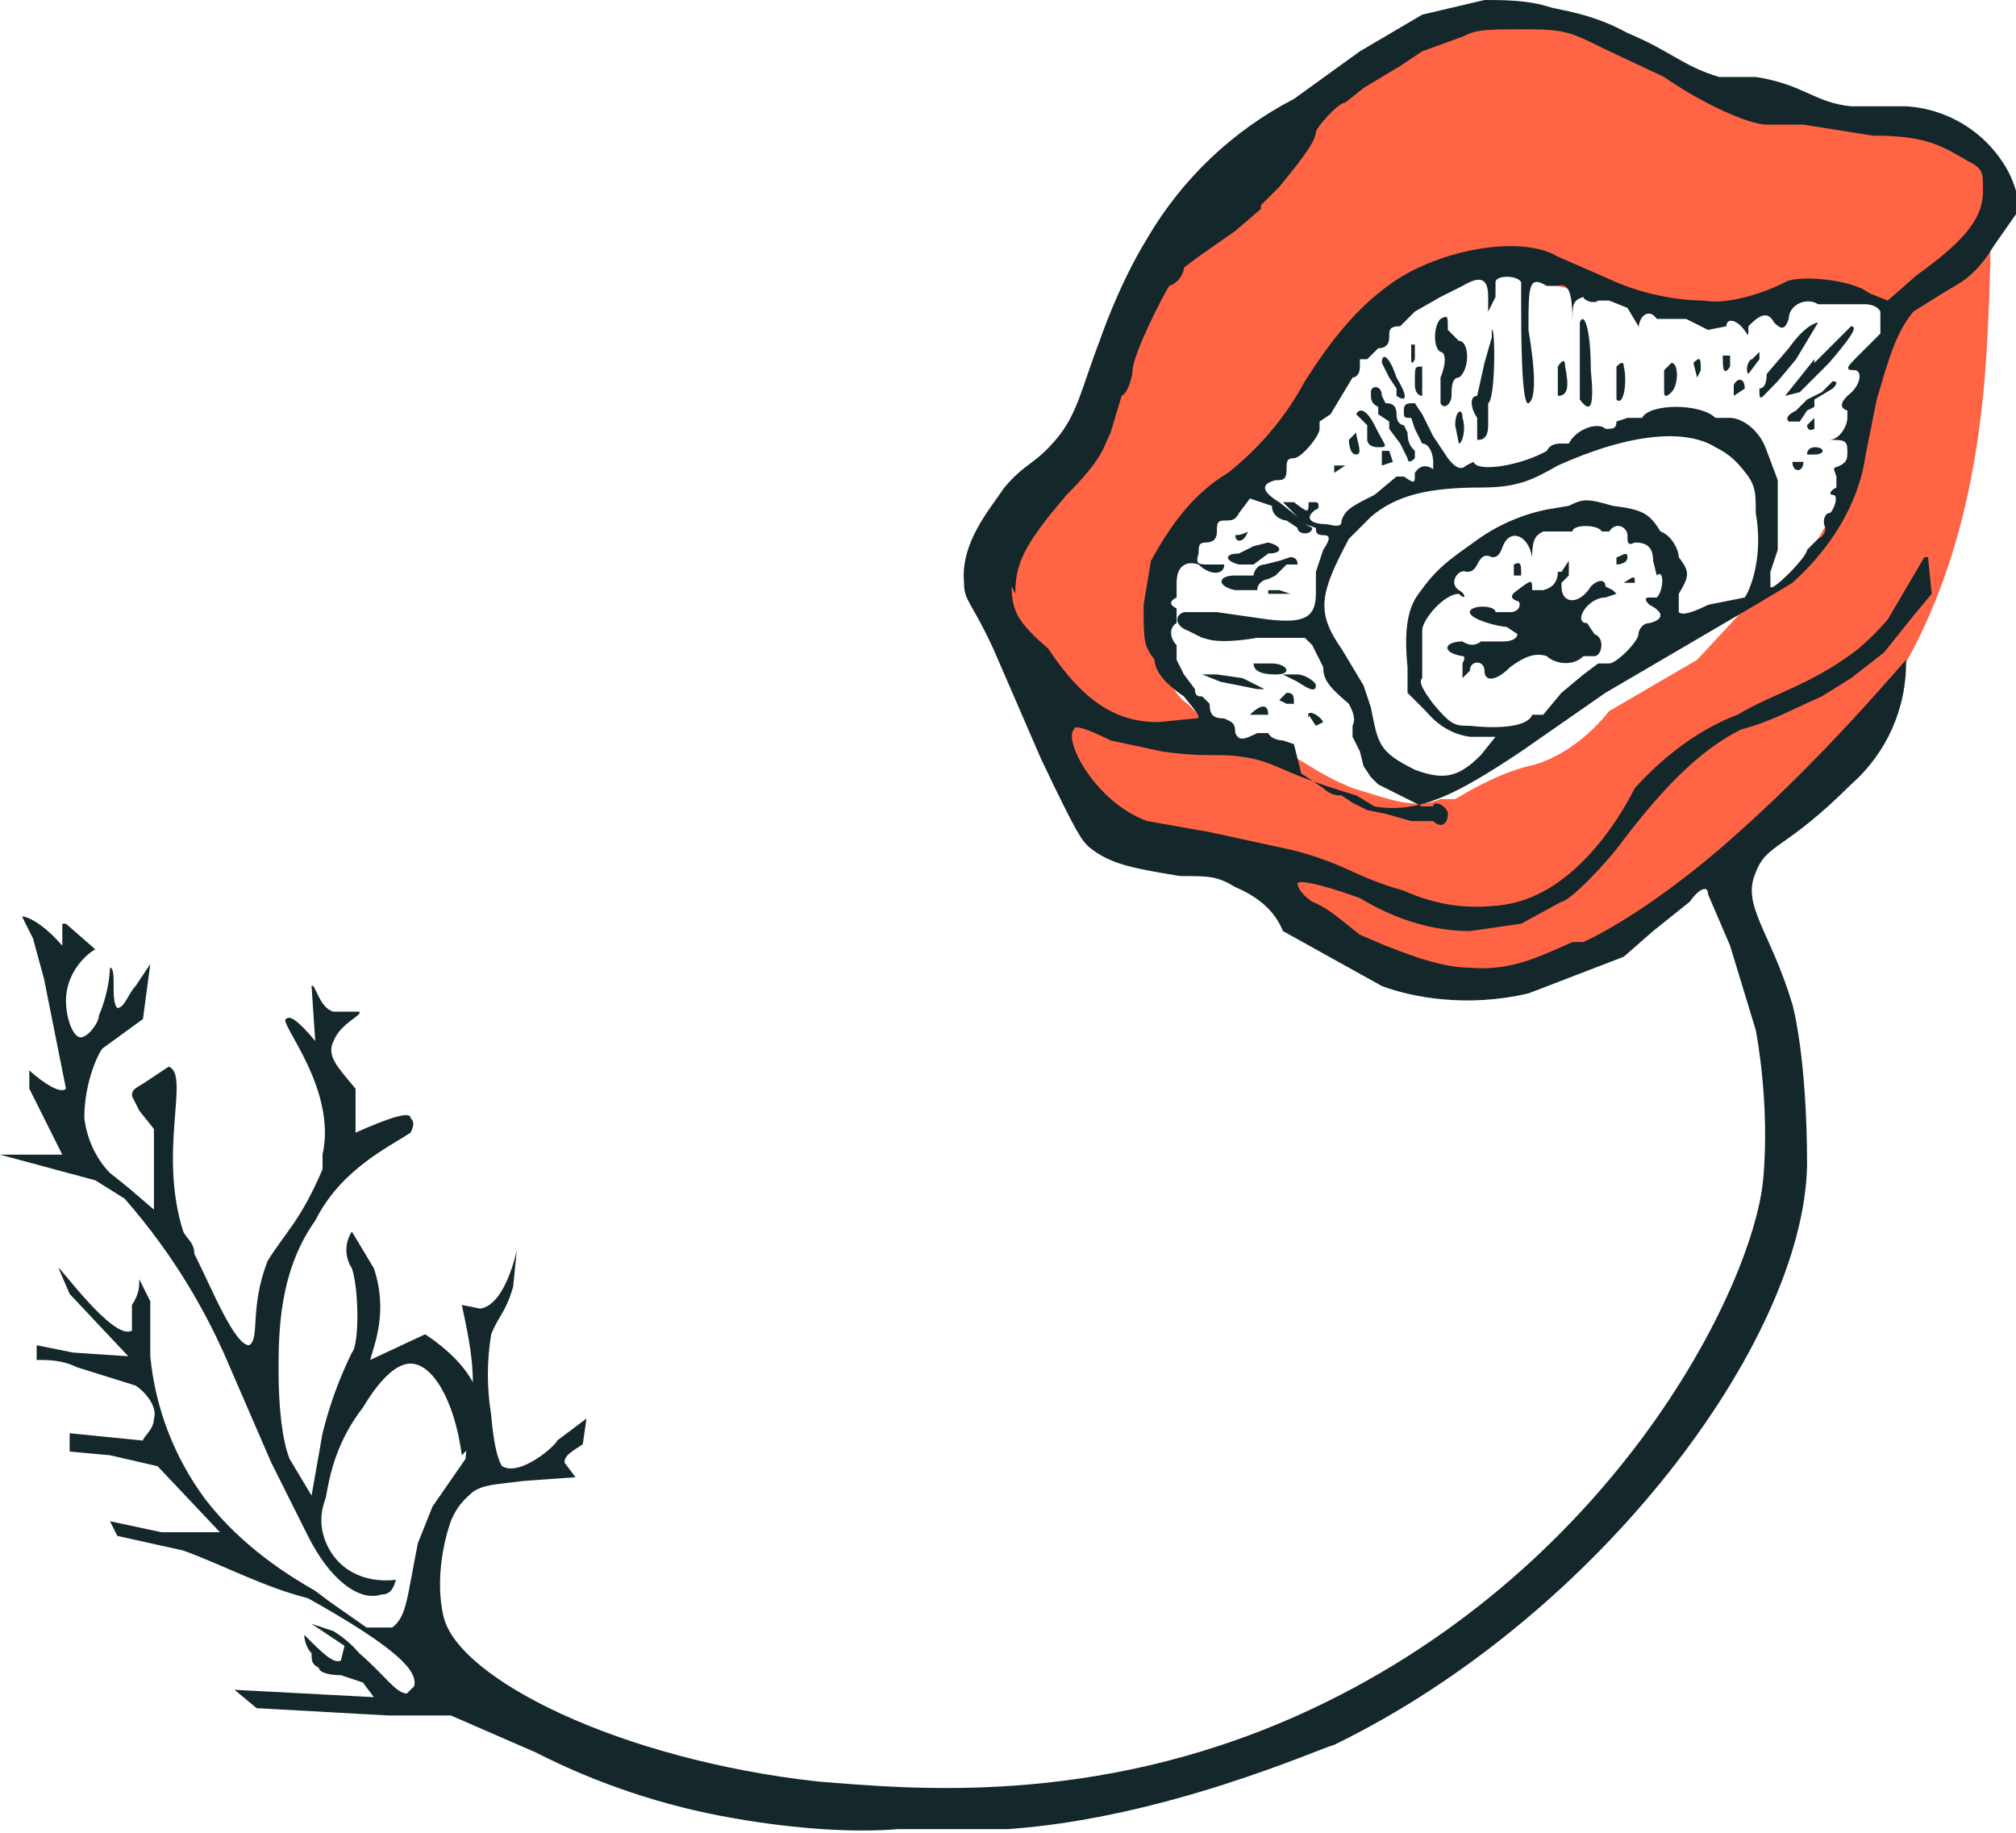
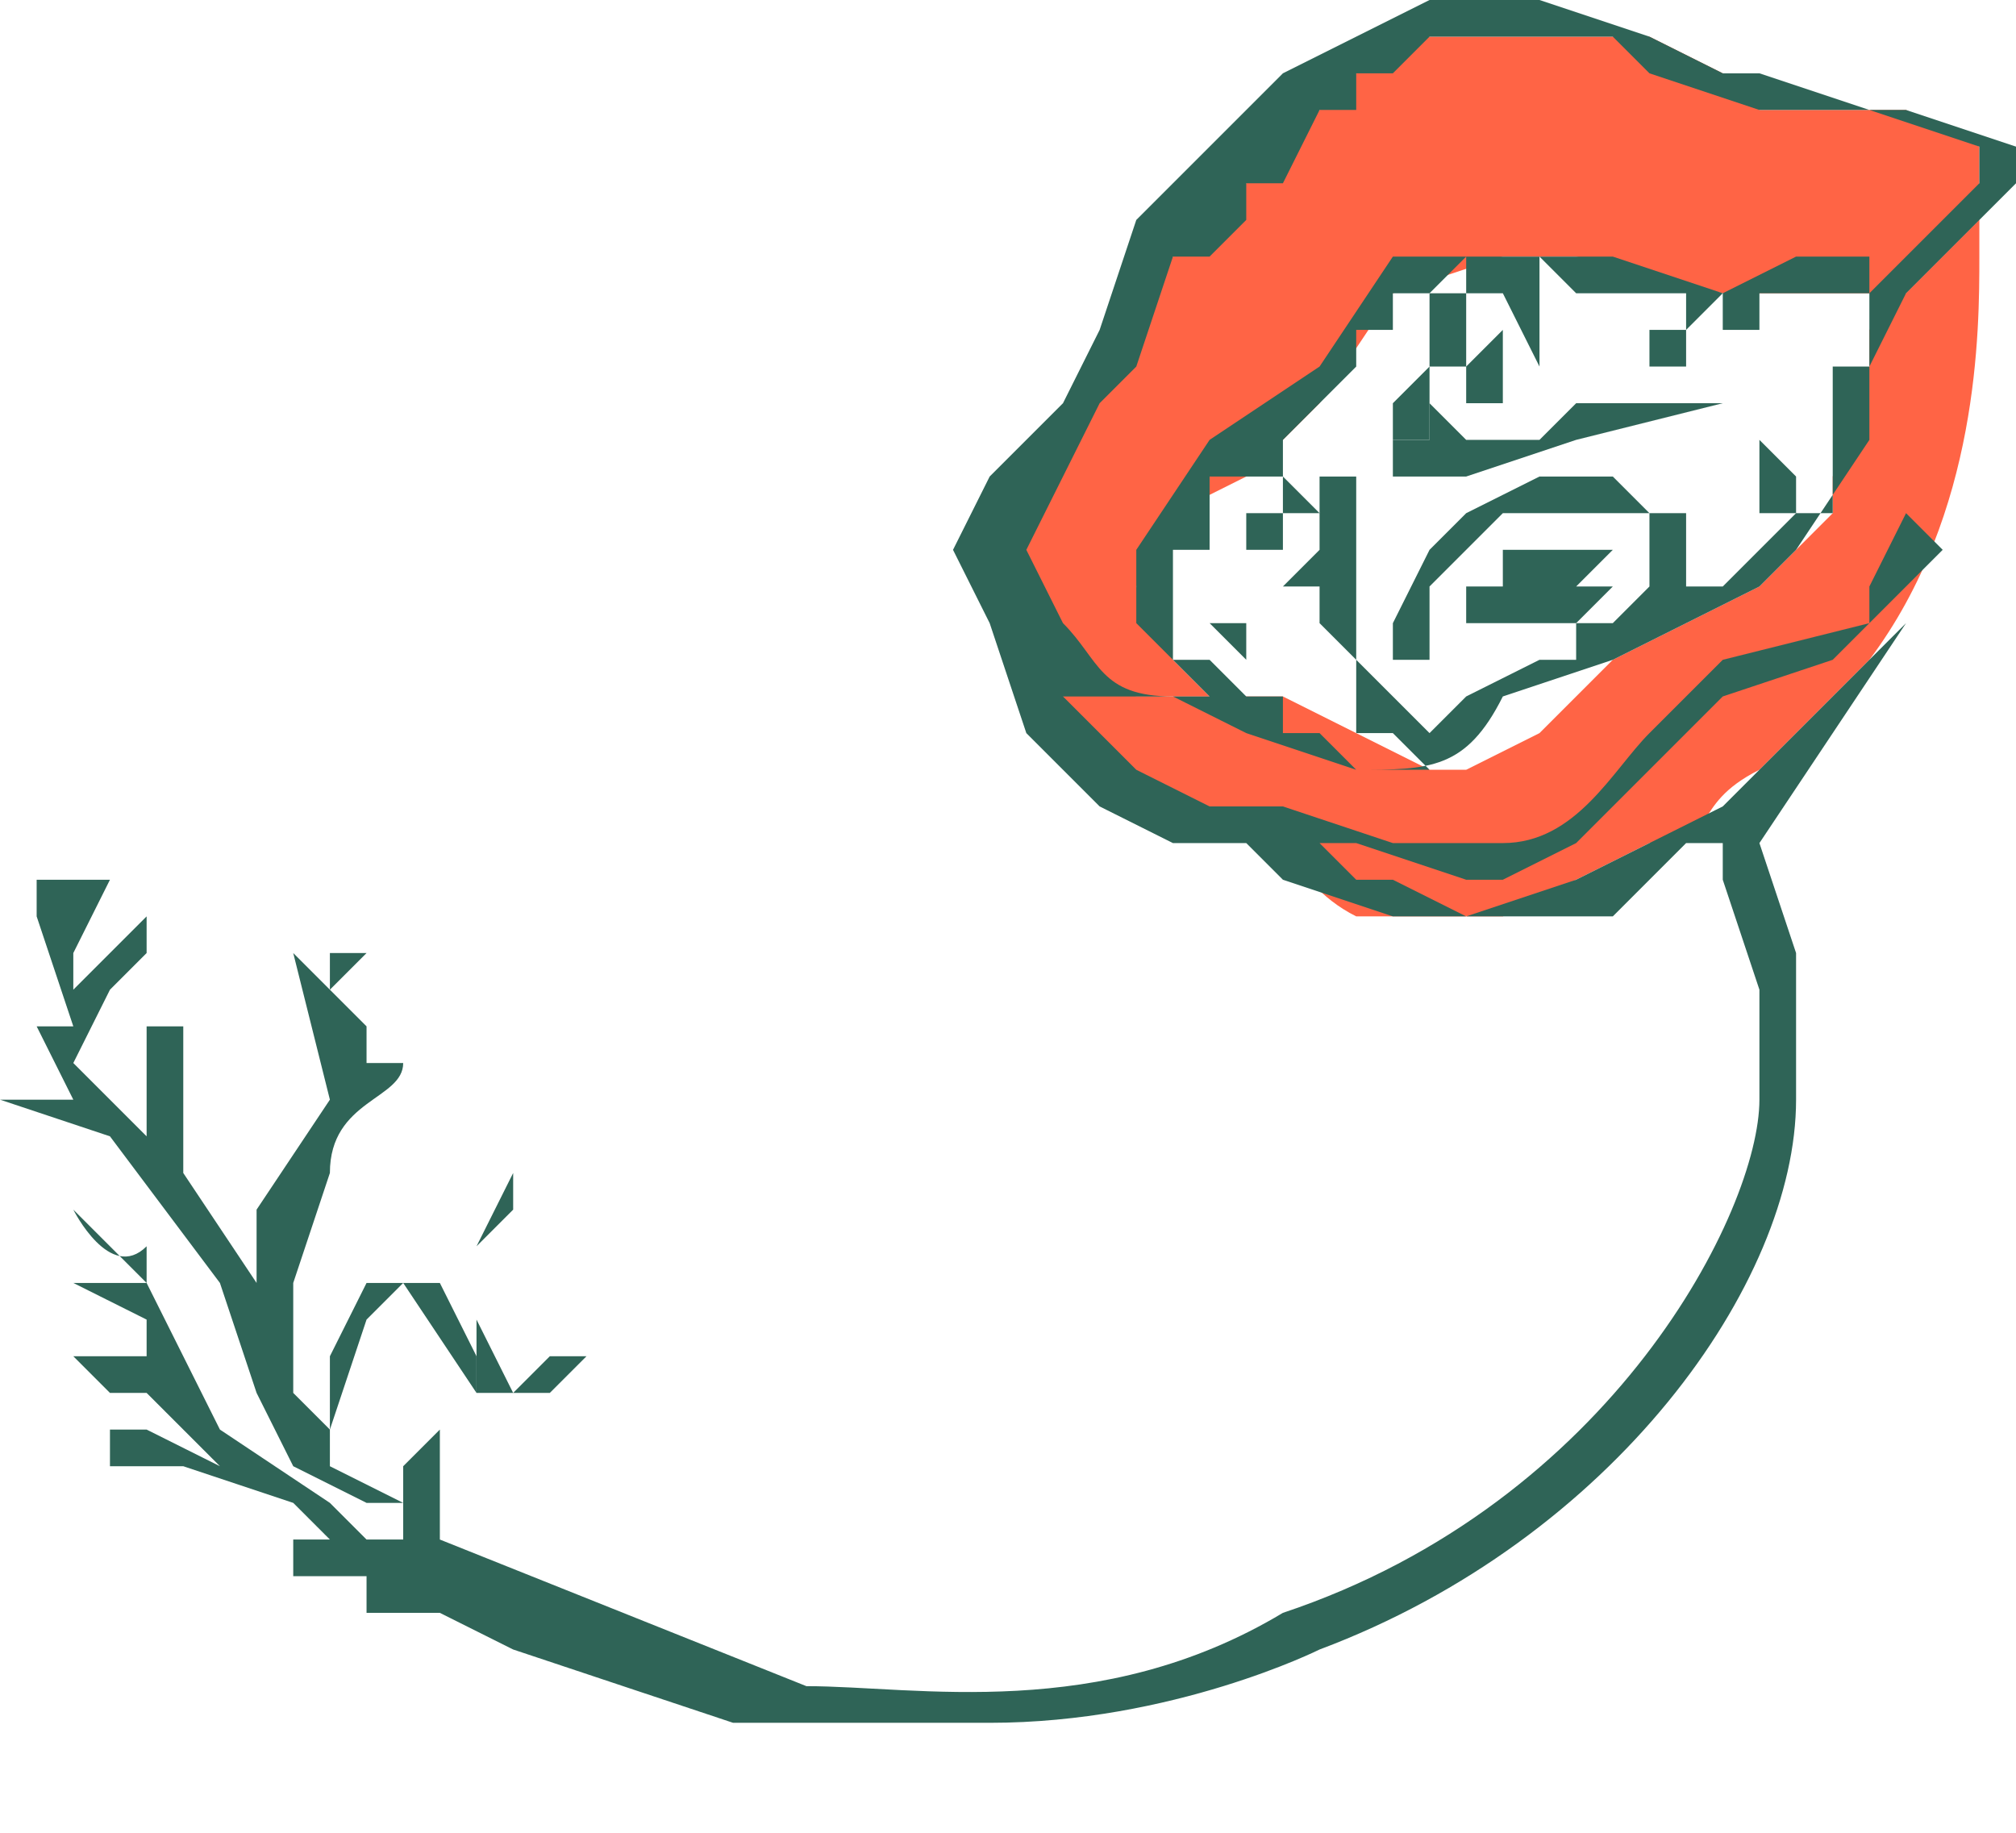
<svg xmlns="http://www.w3.org/2000/svg" id="Lag_1" viewBox="0 0 55 50">
  <defs>
    <style>
-       .cls-1{fill:#ff6445}.cls-2{fill:#14272b}
+       .cls-1{fill:#ff6445}.cls-2{fill:#2f6457}
    </style>
  </defs>
-   <path class="cls-1" d="M28.6 19.4c0 .6.2 1.3.6 2.1.3.6.6 1.1 1.4 1.5.9.6 1.5 0 2.4.2 1.8.4 1.8 2 3.9 3a6 6 0 0 0 4.1.4 10 10 0 0 0 4.1-1.9c1.4-.7 1-1 3-2.2 1.6-1.2 2.6-2.4 3.2-3.3 2.9-4.2 2.9-9.3 3-12v-.9a8 8 0 0 0-3 3.2l-.4 1c-.3 1 0 1.7-.6 3l-.7 1.2c-.6 1-1.3 1.6-2 1.9L46.3 18l-2.4 1.4c-.8 1-1.7 1.4-2.2 1.5-.4.1-1 .3-2 .9h-.4c-.7.3-1.4 0-2.4-.3-1.2-.5-1.3-.8-2-1h-2.4l-1.6-.4" />
-   <path class="cls-1" d="M26.8 15.3c.1-1 1-1 2-2.6 1.3-1.8 1-2.3 1.9-4.2.4-.8.6-.8 3.9-4.2 2.6-2.6 3-3 3.8-3.5 2.1-.7 4.5-.6 6.4.6l1.8 1 1.7.5c1.7.5 2 0 3.9.5.9.2 1.4.4 1.7.7.6.7.3 2 .2 2.1-.4 1.3-1.6 2.2-2.5 2.2l-.6-.2-1.8-.2c-1.2 0-1.4.4-2.5.6-.8 0-2-.2-4.2-.8-1.3-.4-1.4-.5-1.8-.5-1.4 0-2.3 1-2.8 1.2-.9.8-.7 1.1-2 2.8-.8 1-1.3 1.6-1.9 2.1-1 .8-1.6.8-2 1.7-.5.8-.5 1.7-.5 2 0 1.2.7 2 .9 2.1l1 1c-.1.4-1.3.5-2.3 0-2.5-.6-4.6-2.9-4.3-4.9Z" />
-   <path class="cls-2" d="m11.6 41.7-.1-.3m-.7 3H10L9 43.7l-.4-.3c-.7-.4-2-1.2-3-2.5A7.8 7.8 0 0 1 4.1 37v-1.5l-.3-.6c0 .2 0 .4-.2.7v.7c-.5.3-2-1.8-2-1.7l.3.7L3.5 37 2 36.9l-1-.2v.4c.3 0 .7 0 1.1.2l1.6.5c.3.2.6.6.5.9 0 .3-.3.5-.3.6l-2-.2v.5l1.1.1 1.3.3L6 41.8H4.4L3 41.5l.2.4 1.8.4c1.1.4 2.2 1 3.4 1.3 2.5 1.4 3 2 2.9 2.4l-.2.2c-.3 0-.6-.5-1.3-1.1a3 3 0 0 0-.7-.6l-.6-.2.9.6-.1.4c-.2.1-.5-.2-1-.7 0 0 0 .3.2.5 0 .2 0 .3.2.4 0 .1.2.2.6.2l.6.2.3.4-3.8-.2.6.5 3.6.2h1.7l2.3 1a19 19 0 0 0 5.4 1.8c1.7.3 3.3.4 4.5.3h3c4.3-.3 8.5-2.2 8.9-2.3 7.2-3.5 12.8-11 12.9-15.8 0-3-.4-4.4-.4-4.4-.6-2-1.4-2.7-1-3.6.3-.8.8-.6 2.6-2.4a4.4 4.4 0 0 0 1.5-3.4c-.7.8-2.6 3-4.9 5 0 0-2 1.8-3.9 2.7h-.3c-.9.4-1.7.8-2.8.7-.9 0-2-.5-2.3-.6l-.7-.3c-.4-.3-.8-.7-1.3-.9-.3-.2-.4-.4-.4-.5 0-.1.6 0 1.7.4.5.3 1.6.9 3 .9l1.4-.2 1.1-.6c.2 0 1.2-1 1.7-1.7 1-1.3 2-2.4 3.2-3 .8-.2 1.5-.6 2.2-.9l.8-.5.9-.7.8-1 .5-.6-.1-1h-.1l-1 1.7a7 7 0 0 1-.8.8c-1.3 1-2.3 1.2-3.3 1.8-.8.3-1.8.9-2.8 2-.4.8-1.7 3-3.7 3.2-.9.1-1.7 0-2.6-.4-1.4-.4-1.5-.7-3-1.1l-2.3-.5-1.7-.3c-1.4-.5-2.3-2.2-2-2.5 0-.1.2-.1 1 .3l1.4.3c1.4.2 1.5 0 2.5.2.8.2.8.4 2.8 1l.5.3c1.2.2 2.2-.3 4-1.5l2.3-1.6 4.1-2.4 1-.6c1-.9 1.8-2.1 2-3.5l.3-1.5c.3-1 .5-1.8 1-2.4L53 8l.5-.3c.3-.2.6-.5.9-1l.7-1a3 3 0 0 0-.3-1A3.4 3.4 0 0 0 52 2.9h-1.5c-1-.1-1.3-.6-2.6-.8h-1c-1-.3-1.3-.7-2.5-1.2-.9-.5-1.7-.6-2.1-.7-.6-.2-1.3-.2-1.8-.2l-1.7.4-1.7 1-1.8 1.3a9.9 9.9 0 0 0-4 3.8C30.5 7.8 30 9.3 30 9.3c-.5 1.3-.6 2-1.2 2.7s-.8.6-1.4 1.3c-.4.6-1.2 1.5-1.1 2.6 0 .5.2.5.8 1.8l1.3 3c1 2.1 1.1 2.2 1.3 2.4.6.5 1.3.6 2.5.8.8 0 1 0 1.5.3.7.3 1.1.7 1.3 1.2l2.7 1.5c.8.3 2.3.6 4 .2l2.6-1 .8-.7 1-.8c.2-.3.5-.5.5-.2l.6 1.4.7 2.3s.4 2 .2 4.1c-.3 3-4.2 10.8-12.7 14.6-5.6 2.5-10.6 2-13.1 1.8-5.4-.6-9.8-2.8-10.2-4.5-.3-1.3.2-2.6.2-2.6.2-.5.5-.7.6-.8.3-.2.6-.2 1.4-.3l1.4-.1-.3-.4c0-.2.2-.3.5-.5l.1-.7-.8.6c0 .1-1 1-1.5.7 0 0-.2-.2-.3-1.4a6.8 6.8 0 0 1 0-2.2c.2-.5.4-.6.6-1.3l.1-1s-.3 1.5-1 1.6l-.5-.1c.1.5.3 1.3.3 2.1l-.2 2.1-.9 1.3-.4 1c-.3 1.5-.3 2-.7 2.3Zm34.6-28.1H45q-.2 0 0 .2c.4.2.4.4 0 .5-.2 0-.3.2-.3.3 0 .2-.6.8-.8.8h-.3l-.4.3-.6.5-.5.6h-.3c-.1.3-.8.4-1.7.3-.4 0-.5 0-1-.6-.3-.4-.4-.6-.3-.7v-1.3c0-.3.6-1 1-1 .2.2.2 0 0-.1-.3-.2 0-.6.2-.5.1 0 .2 0 .3-.2s.2-.3.4-.2c.1 0 .2 0 .3-.3.2-.5.7-.3.8.3 0-.5.1-.6.3-.7h.8c0-.2.7-.2.8 0h.2c.2-.3.5-.1.5.1s0 .3.2.2c.3 0 .5.1.5.5l.1.4c.2-.2.2.4 0 .6Zm2.2 0-1 .2c-.4.2-.7.3-.8.2v-.5c.3-.5.3-.6 0-1 0-.2-.2-.6-.5-.7-.3-.5-.5-.6-1.3-.7-.7-.2-.8-.2-1.2 0l-.6.1a5 5 0 0 0-2 .9c-.7.5-1 .7-1.5 1.4-.3.4-.4 1-.3 2v.7l.5.5q.5.6 1.2.7h.7l-.4.5c-.6.6-1 .7-1.8.4-1-.5-1-.7-1.2-1.7l-.2-.6-.6-1c-.7-1-.6-1.5.2-3l.6-.6c.7-.6 1.6-.8 3-.8 1 0 1.4-.2 2.1-.6 2-.9 3.5-1 4.3-.5.4.2.6.4.9.8.2.3.2.5.2 1 .2 1.1-.1 2-.3 2.3Zm3.6-7.1-.5.5c-.3.3-.4.4-.1.4.2 0 .2.4-.2.7q-.3.3 0 .4v.2c0 .2-.2.6-.5.6.4 0 .5 0 .5.3 0 .2 0 .3-.2.4s-.2 0-.1.3v.3c-.2.1-.2.2-.1.2.2 0 0 .5-.1.5s-.2.2-.1.4q0 .2-.2.3l-.3.3c0 .2-1 1.2-1 1v-.4l.2-.6v-1.9l-.3-.8c-.2-.6-.7-.9-1-.9h-.4c-.4-.4-1.8-.4-2 0h-.4l-.3.1c0 .2-.1.2-.3.2-.2-.2-.8 0-1 .4h-.2c-.1 0-.3 0-.4.2-.7.4-1.9.6-2 .3l-.2.1q-.2.2-.5-.2l-.4-.6-.3-.6-.2-.3c-.2 0-.3 0-.3.2s0 .2.2.2l.1.3.2.4c.2 0 .3.3.3.5v.2q-.3-.2-.5.1c0 .3 0 .3-.3.1h-.2l-.6.5c-.6.3-.8.4-.9.7 0 .1 0 .2-.4.1-.5 0-.6-.2-.3-.4.1 0 .1-.2 0-.2h-.2c0 .3 0 .3-.4 0H35l.6.6.3.1c0 .1 0 .2.2.2s.2.1 0 .4l-.2.6v.6c0 .7-.4.8-1.3.7l-1.4-.2h-.9c-.3.1-.2.4.1.5l.4.2c.1 0 .3.2 1.5 0h1.3l.2.2.3.6c0 .3.1.5.7 1 .1.2.2.4.1.6v.3l.2.4.1.4.2.3.2.2 1.2.6h.3c0-.2.4 0 .4.2 0 .3-.2.4-.4.2h-.6l-.7-.2-.5-.1-.4-.2-.3-.2c-.1 0-.3 0-.5-.2l-.6-.4-.2-.8-.3-.1s-.3 0-.4-.2h-.3c-.4.2-.5.2-.6 0 0-.3-.1-.3-.3-.4-.3 0-.4-.1-.4-.4l-.2-.2c-.1 0-.2 0-.2-.2l-.3-.4-.2-.4v-.4c-.2-.2-.2-.5 0-.6v-.4c-.2-.1-.2-.2 0-.3v-.4c0-.5.3-.6.6-.5.3.3.7.3.7 0h-.4c-.3 0-.4 0-.3-.3 0-.2 0-.3.2-.3s.3-.1.3-.3 0-.3.2-.3.3 0 .4-.2l.3-.4.6.2c0 .3.3.4.4.4l.3.2c0 .2.4.2.4 0l-.2-.1-.2-.2-.5-.4c-.5-.3-.5-.5-.1-.6.2 0 .3 0 .3-.3 0-.2 0-.3.2-.3s.7-.6.7-.8v-.2l.3-.2.6-1s.2 0 .2-.3v-.2h.2l.3-.3c.2 0 .3-.1.3-.3s0-.3.3-.3l.4-.4.7-.4.6-.3c.5-.3.7-.2.7.3v.4l.2-.4v-.4c0-.2.6-.2.7 0v.6c0 .6 0 2.8.2 2.7.2-.1.2-.8 0-2 0-1.2 0-1.5.5-1.2h.3c.3-.1.4.2.4 1v.7-.7c0-.5 0-.6.3-.7 0 .1.3.2.4.1h.3l.5.2.3.5V9c0-.4.3-.6.5-.3h.8l.6.3.5-.1c0-.2.2-.2.4 0s.2.4.2 0c.2-.2.5-.5.7-.1.2.2.3.2.4-.1 0-.4.5-.6.8-.4h1.3s.3 0 .4.2v.6Zm-23.5 7c0-.8.2-1.3 1.4-2.7 1-1 1-1.3 1.2-1.7l.3-1c.2-.1.3-.6.3-.7 0-.4.8-2 1-2.3.3-.1.4-.4.4-.5l.4-.3 1-.7.7-.6v-.1l.5-.5c.4-.5 1-1.2 1-1.5 0-.1.6-.8.8-.8l.5-.4.5-.3.5-.3.6-.4 1.1-.4c.4-.2.6-.2 1.8-.2 1 0 1.2.1 2 .5l1.7.8c1 .7 2.3 1.3 2.8 1.3h1l1.9.3c1.5 0 1.9.3 2.6.7.4.2.4.3.4.8 0 .7-.4 1.3-1.8 2.3l-.8.7L51 8c-.5-.4-2-.5-2.3-.3-.8.4-1.7.6-2.2.5-.8 0-1.7-.2-2.4-.5L42.5 7c-1-.6-3.2-.2-4.5.7-1 .7-1.7 1.6-2.4 2.7a8 8 0 0 1-2.1 2.5c-1 .6-1.6 1.5-2.1 2.4l-.2 1.2c0 1 0 1.1.3 1.5 0 .4.5.8.8 1 .4.5.5.6.3.6l-1 .1c-1.1 0-2-.5-3-2-.8-.7-1-1-1-1.7Z" />
-   <path class="cls-2" d="M1.7 25.2v.6C1 25 .6 25 .6 25l.3.6.3 1.1.6 3c-.2.2-.9-.4-1-.5v.5l.9 1.8H0l2.6.7.8.5c1.4 1.6 2.2 3.1 2.7 4.2l1.3 3 1 2c.6 1.2 1.4 1.8 2 1.6.1 0 .3 0 .4-.4-.9.1-1.6-.3-1.9-1-.3-.7 0-1.2 0-1.3.1-.6.3-1.5 1-2.4.3-.5.8-1.2 1.3-1.2.6 0 1.2 1 1.4 2.5.3-.3.5-.5.5-.7.2-.9-.3-1.8-1.5-2.6l-1.5.7c.1-.4.5-1.3.1-2.5l-.6-1c-.2.3-.2.7 0 1 .2.6.2 2.1 0 2.3a11 11 0 0 0-.8 2.2l-.3 1.7-.6-1c-.2-.5-.3-1.4-.3-2.4s0-2.7 1-4.1c.7-1.4 2-2 2.6-2.4.1-.2.1-.3 0-.4 0-.2-.6 0-1.5.4v-1.2c-.5-.6-.8-.9-.6-1.3.2-.5.8-.7.7-.8h-.7c-.4-.1-.5-.8-.6-.7l.1 1.5c-.5-.6-.7-.7-.8-.6-.2.1 1.4 1.9 1 3.7v.4c-.6 1.4-1 1.7-1.5 2.5-.5 1.3-.2 2.1-.5 2.3-.4 0-1-1.5-1.5-2.5 0-.3-.2-.4-.3-.6-.7-2.2.2-4.3-.4-4.5l-.6.4c-.3.2-.4.2-.4.4l.2.4.4.5v2.2l-.7-.6L3 32c-.2-.2-.6-.7-.7-1.5 0-1 .4-1.8.5-1.9l1.1-.8.2-1.5-.4.6c-.2.2-.3.6-.5.6-.2-.2 0-1.1-.2-1.1 0 0 0 .6-.3 1.3 0 .2-.3.6-.5.6s-.4-.5-.4-1c0-.8.6-1.3.8-1.4l-.8-.7ZM42 9Zm-2.7-.3c-.2.2-.2.8 0 .9.1 0 .2.2 0 .7v.7c.1.2.3 0 .3-.2s0-.5.2-.5c.3-.2.3-1 0-1l-.3-.3c0-.4 0-.4-.2-.3Zm3.8 0v2.2c.3.4.4.2.3-.8 0-1.2-.2-1.6-.3-1.3Zm5.7.8-.6.7c0 .3-.1.4-.2.4 0 .4 0 .3.5-.2l.5-.6.6-1s-.3 0-.8.7Zm.7.3-.8 1 .4-.1.8-.8c.6-.7.8-1 .6-1l-1 1Zm-8.8-.6-.2.7-.2.9c-.2 0-.2.3 0 .6v.6c.1 0 .3 0 .3-.4V11c.2-.1.2-2.1.1-2Zm-2.2.2v.4q0 .2.1 0v-.4Zm9.5.2-.2.2c-.1 0-.2.3-.1.4l.3-.4v-.4.2Zm-1 .1c0 .3 0 .6.2.3v-.3H47Zm-9.3.2.2.4.2.3v.2c.3.2.3 0 0-.5-.2-.6-.4-.7-.4-.4Zm4.8 0v.9c.3 0 .3-.3.2-.8q0-.3-.2 0Zm1.6.1v.9c.2.2.3-.5.2-.9q0-.2-.2 0Zm.7.2Zm.6 0v.5q0 .2.2 0c.2-.2.2-.8 0-.8l-.2.2Zm.8-.3.1.4.1-.2c0-.3 0-.4-.2-.2Zm-7.6.6c0 .2.1.3.2.3V10c-.2 0-.2 0-.2.4Zm8.7 0v.3l.3-.2c0-.3-.2-.3-.3-.1Zm2.4.2-.4.2-.3.3c-.2.1-.3.2-.2.3h.3l.2-.3.2-.1v-.2l.5-.3q.2-.2 0-.2l-.3.3Zm-12.3 0c0 .2 0 .3.2.4v.2l.3.2v.2l.3.4.2.4s0 .2.2 0v-.2c-.1-.1-.2-.2-.2-.5l-.1-.2s-.2 0-.2-.3-.2-.3-.3-.3l-.1-.2c0-.3-.3-.3-.3-.1Zm-.4.6.3.3v.4s0 .2.3.2.2 0-.1-.6c-.2-.4-.4-.5-.5-.3Zm2.7.3.1.5c.1 0 .2-.4.1-.7 0-.3-.2-.2-.2.2Zm9.6 0s0 .2.2.1v-.3l-.2.2Zm-12.5.4s0 .4.2.4 0-.4 0-.6l-.2.2Zm12.5.4h.2c.3 0 .3-.2 0-.2 0 0-.2 0-.2.2Zm-11.6 0v.3l.3-.1-.1-.3h-.2Zm-1.3.3v.2l.3-.2h-.3Zm12.5-.1c0 .3.3.3.3 0h-.3c-.1-.1 0 0 0 0Zm-15.2 2c0 .2.2.2.3 0s0 0-.3 0q-.1 0 0 0Zm.5.3-.4.2c-.4 0-.4.2 0 .3h.4l.4-.3c.4 0 .4-.2 0-.3l-.4.1Zm.7.4-.4.1c-.2 0-.3.2-.3.3h-.5c-.5 0-.5.3 0 .4h.6c0-.2.2-.3.3-.3l.2-.1.3-.3h.3q0-.2-.2-.2l-.3.1Zm-.3.9h.6l-.3-.1h-.3Zm-2 1.6q-.2 0 0 0h1.2-1.2Zm1.6.3c0 .2.2.3.6.3.5 0 .3-.3-.1-.3h-.5Zm-1 .3h-.4l.5.2 1 .2h.2l-.6-.3-.7-.1Zm2.2.2c.3.2.5.3.5.1 0-.1-.3-.3-.5-.3H35l.4.2Zm-.5.5.2.1h.2c0-.2 0-.3-.2-.3l-.2.2Zm-.8.4h.5c0-.3-.2-.3-.5 0Zm1.6 0 .2.3.2-.1c-.1-.2-.5-.4-.4-.1Zm8.4-4.3v.2s.3 0 .3-.2-.2 0-.3 0Zm-2.8.2v.3h.2c0-.3 0-.4-.2-.3Zm1.2.2q0 .4-.4.5h-.3c0-.3 0-.3-.4 0q-.3.2 0 .3c.1 0 .1.3-.2.3h-.4c0-.2-.7-.2-.7 0s.8.4 1 .4l.3.2s0 .2-.4.2h-.6s-.2.2-.5 0c-.5 0-.6.3 0 .4q.1 0 0 .2v.4l.2-.2c0-.3.4-.3.4 0s.3.3.7-.1c.4-.3.7-.4 1-.3.2.2.7.3 1 0h.3c.2 0 .3-.5 0-.6l-.2-.3c-.4 0 0-.7.5-.7l.3-.1-.1-.1-.2-.1c0-.2-.2-.2-.4 0-.3.5-.8.5-.8 0v-.1l.2-.2v-.4l-.2.3Zm1.3 0s0 .2 0 0q.2 0 0 0Zm.5.3q-.2 0 0 0h.3c0-.2 0-.2-.3 0Z" />
+   <path class="cls-1" d="M29 18v2l2 2h2c2 0 2 2 4 3h4l4-2c2 0 1-1 3-2l3-3c3-4 3-9 3-11V6l-3 3v1l-1 3v1l-2 2-2 1-2 1-2 2-2 1h-1l-2-1-2-1h-4" />
+   <path class="cls-1" d="m27 14 2-2 2-4 4-4 3-3h7l2 1 1 1h4l2 1v2l-2 2h-5l-4-1h-2l-3 1-2 3-2 2-2 1-1 2 1 2 1 1h-2c-2 0-5-3-4-5Z" />
+   <path class="cls-2" d="M12 39h-1m0 3h-1l-1-1-3-2-2-4v-2 1c-1 1-2-1-2-1l2 2H1h1l2 1v1H2l1 1h1l2 2-2-1H3v1h2l3 1 3 3-1-1-1-1H8l1 1-1-1v1h2v1H6h6l2 1 6 2h7c5 0 9-2 9-2 8-3 13-10 13-15v-4l-1-3 2-3 2-3-5 5-4 2-3 1-2-1h-1l-1-1h-1 2l3 1h1l2-1 1-1 3-3 3-1 1-1 1-1 1-1-1-1-1 2v1l-4 1-2 2c-1 1-2 3-4 3h-3l-3-1h-2l-2-1-2-2h3l2 1 3 1c2 0 3 0 4-2l3-1 4-2 1-1 2-3v-2l1-2 1-1 1-1 1-1V4l-3-1h-1l-3-1h-1l-2-1-3-1h-3l-2 1-2 1-4 4-1 3-1 2-2 2-1 2 1 2 1 3 2 2 2 1h2l1 1 3 1h6l1-1 1-1h1v1l1 3v3c0 3-4 11-13 14-5 3-10 2-13 2l-10-4v-3l1-1h3-1l1-1h-1l-1 1-1-2v-2l1-1v-1l-1 2v4l-1 1-1 1v2Zm34-27v1l-1 1h-1v1h-1l-2 1-1-1v-2l1-1 1-1h4v1c1 0 1 0 0 0Zm3 0-1 1h-1v-2h-1l-1-1h-2l-2 1-1 1-1 2v1h1l1 1h1-1l-1 1-2-2v-5h3l3-1 4-1 1 1v3Zm3-6v1h-1v4h-1l-1 1v-1h1v-1l-1-1-1-1h-4l-1 1h-2l-1-1v-1l-1 1h1v1h-1v1h-3 1v2l-1 1h-3 4v1l1 1v2h1l1 1h-2l-1-1h-1v-1h-1l-1-1h-1v-3h1v-2h2v1h1l-1-1v-1l1-1 1-1V9h1V8h1l1-1v1h1V7v1l1 2V7l1 1v1-1h2v1-1h1v1l1-1v1h1V8h3v1Zm-23 6 1-2 1-2 1-1 1-3h1l1-1V5h1l1-2h1V2h1l1-1h5l1 1 3 1h3l3 1v1l-2 2-1 1V7h-2l-2 1-3-1h-6l-2 3-3 2-2 3v2l1 1 1 1h-1c-2 0-2-1-3-2l-1-2Z" />
+   <path class="cls-2" d="M2 24H1v1l1 3H1l1 2H0l3 1 3 4 1 3 1 2 2 1h1l-2-1v-1l1-3 1-1 2 3v-1l-1-2h-2v-3 3l-1 2v2l-1-1v-3l1-3c0-2 2-2 2-3h-1v-1l-1-1 1-1H9s0-1 0 0v1l-1-1 1 4-2 3v2l-2-3v-4H4v3l-1-1-1-1 1-2 1-1v-1l-1 1v-1 1l-1 1v-1l1-2H2ZM39 8v2h1V8h-1Zm4 0v2-2Zm-2 1-1 1v1h1V9Zm7 0v1-1Zm-4 0v1-1Zm1 0v1h1V9h-1Zm5 1h-1v1-1h1Zm-13 0h1v2h1v-1h-1v-1h-1Zm-2 4h-1v1c-1 0-1 0 0 0h1v-1Zm-1 3h1-1Zm-1 0 1 1v-1h-1Zm10-2h-2v1h-1 1-1v1h3l1-1h-1l1-1h-1v-1 1Z" />
</svg>
